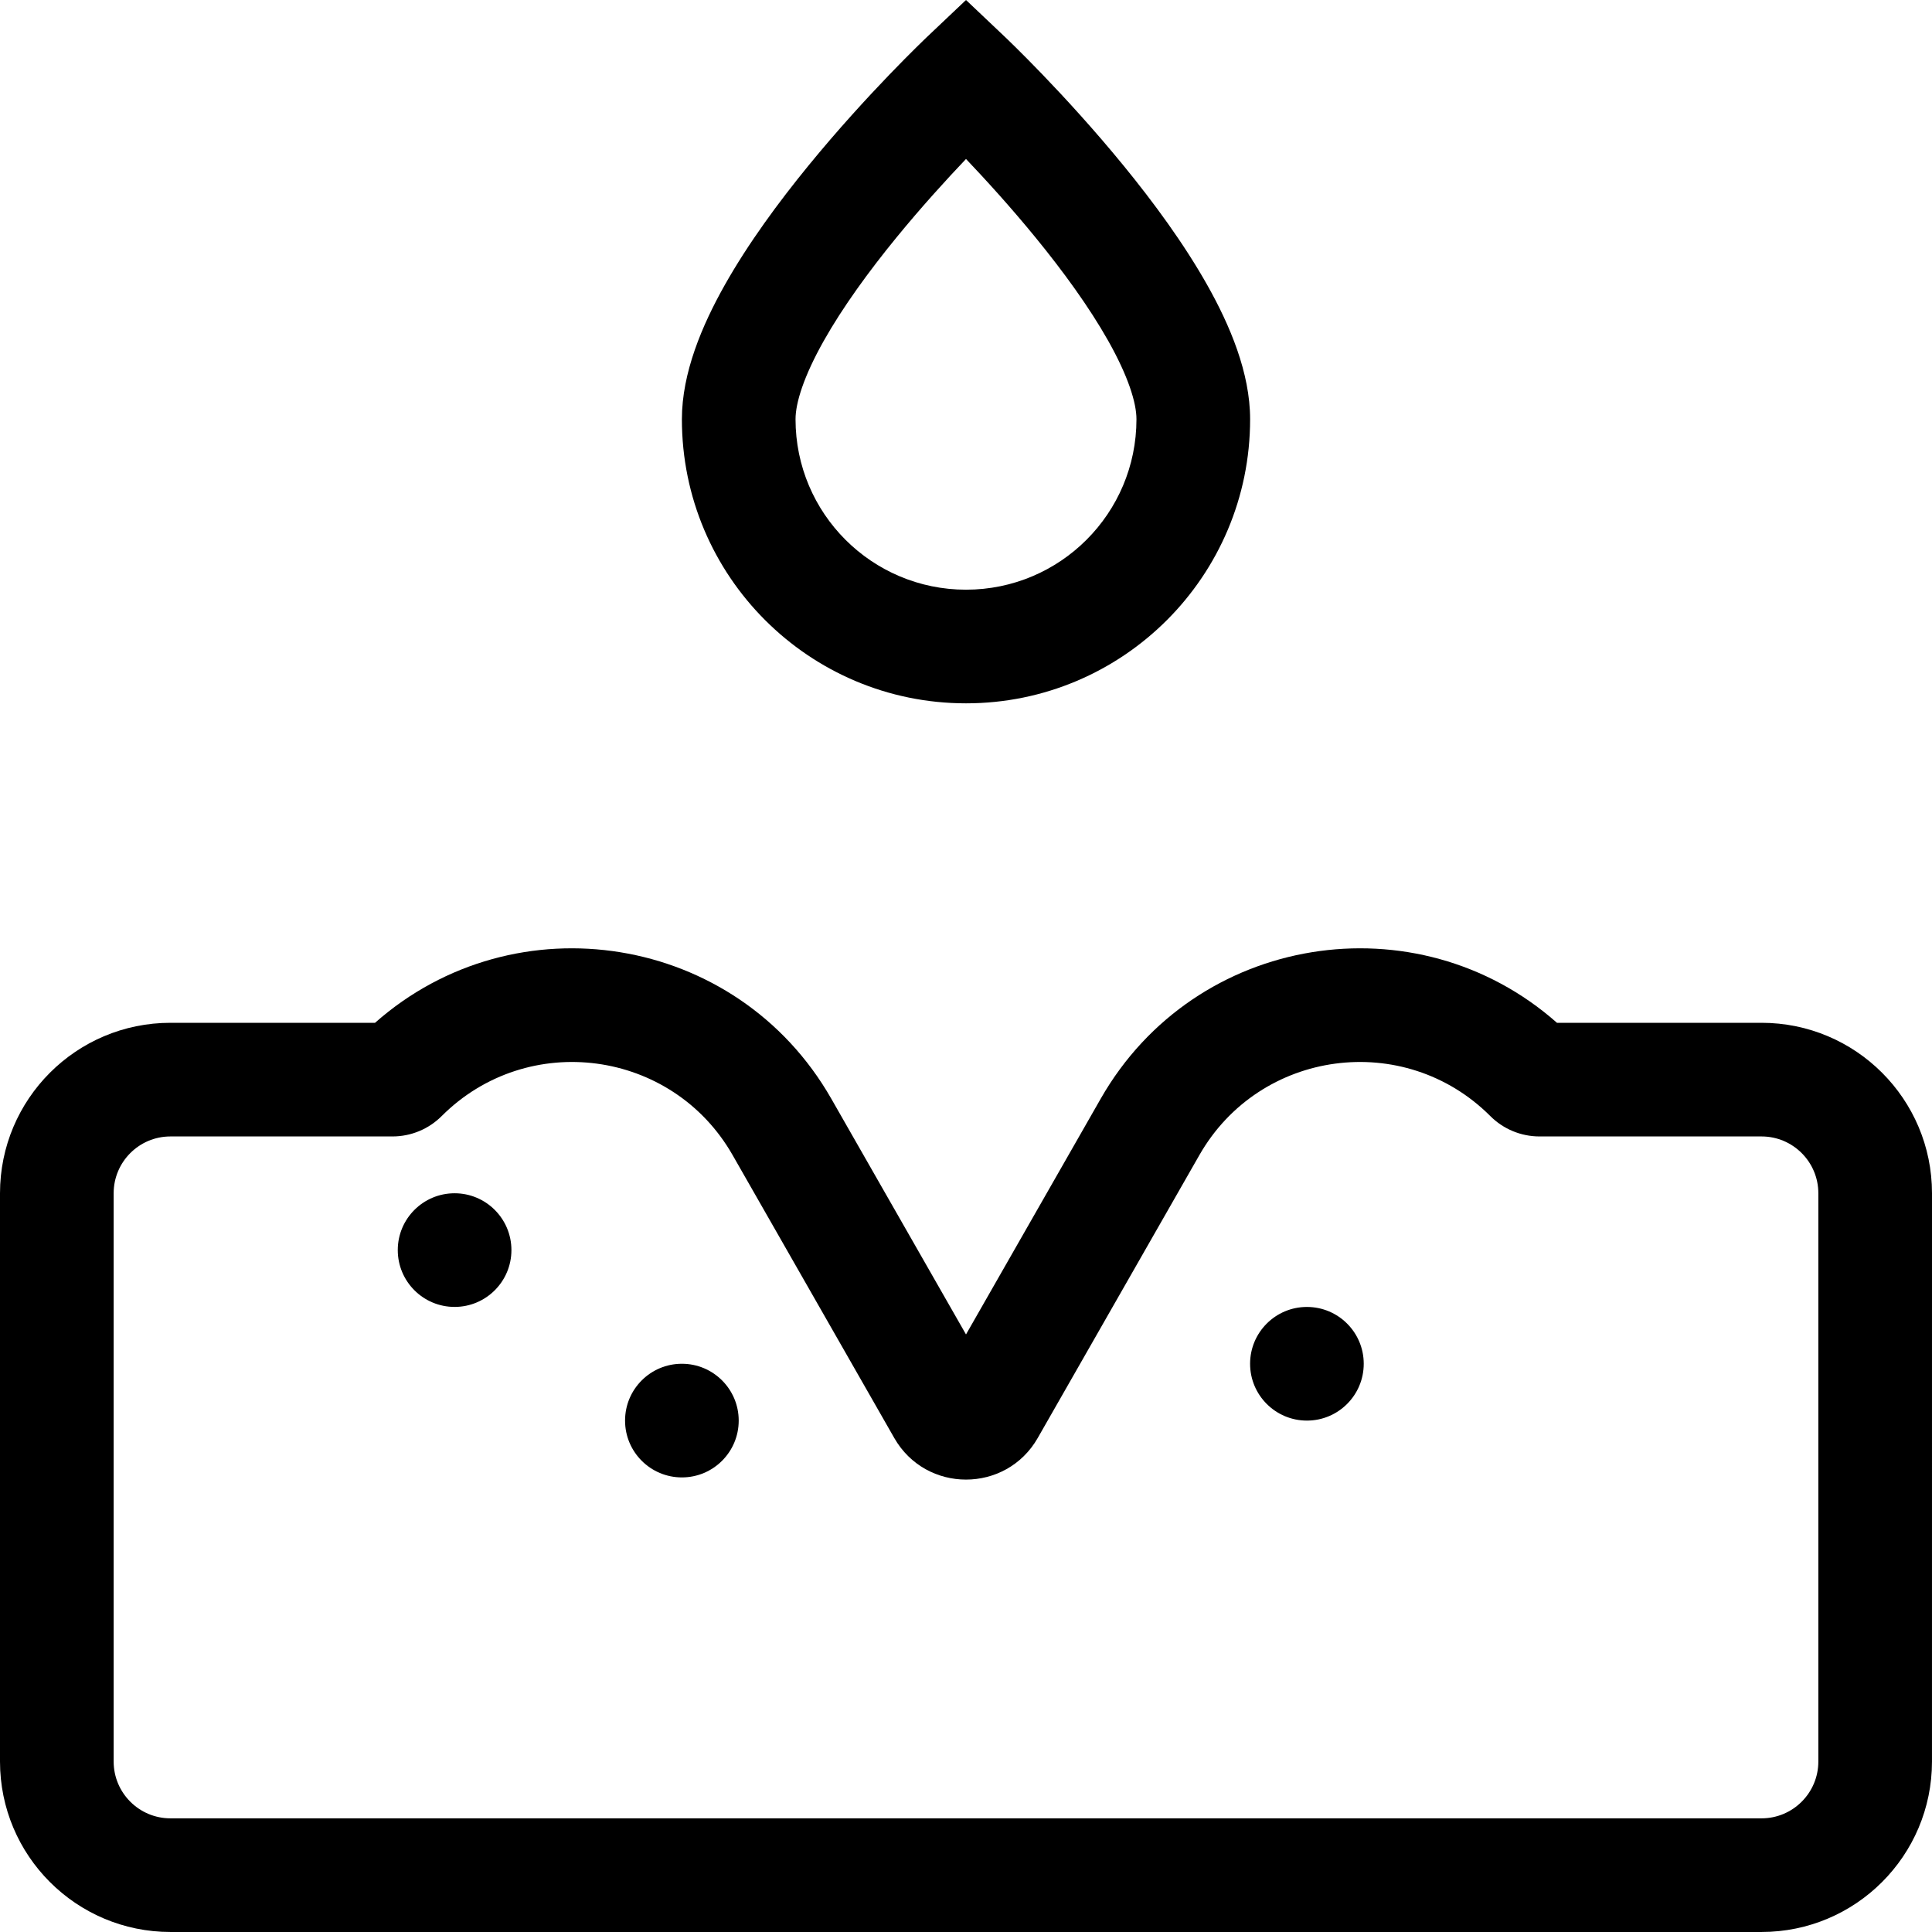
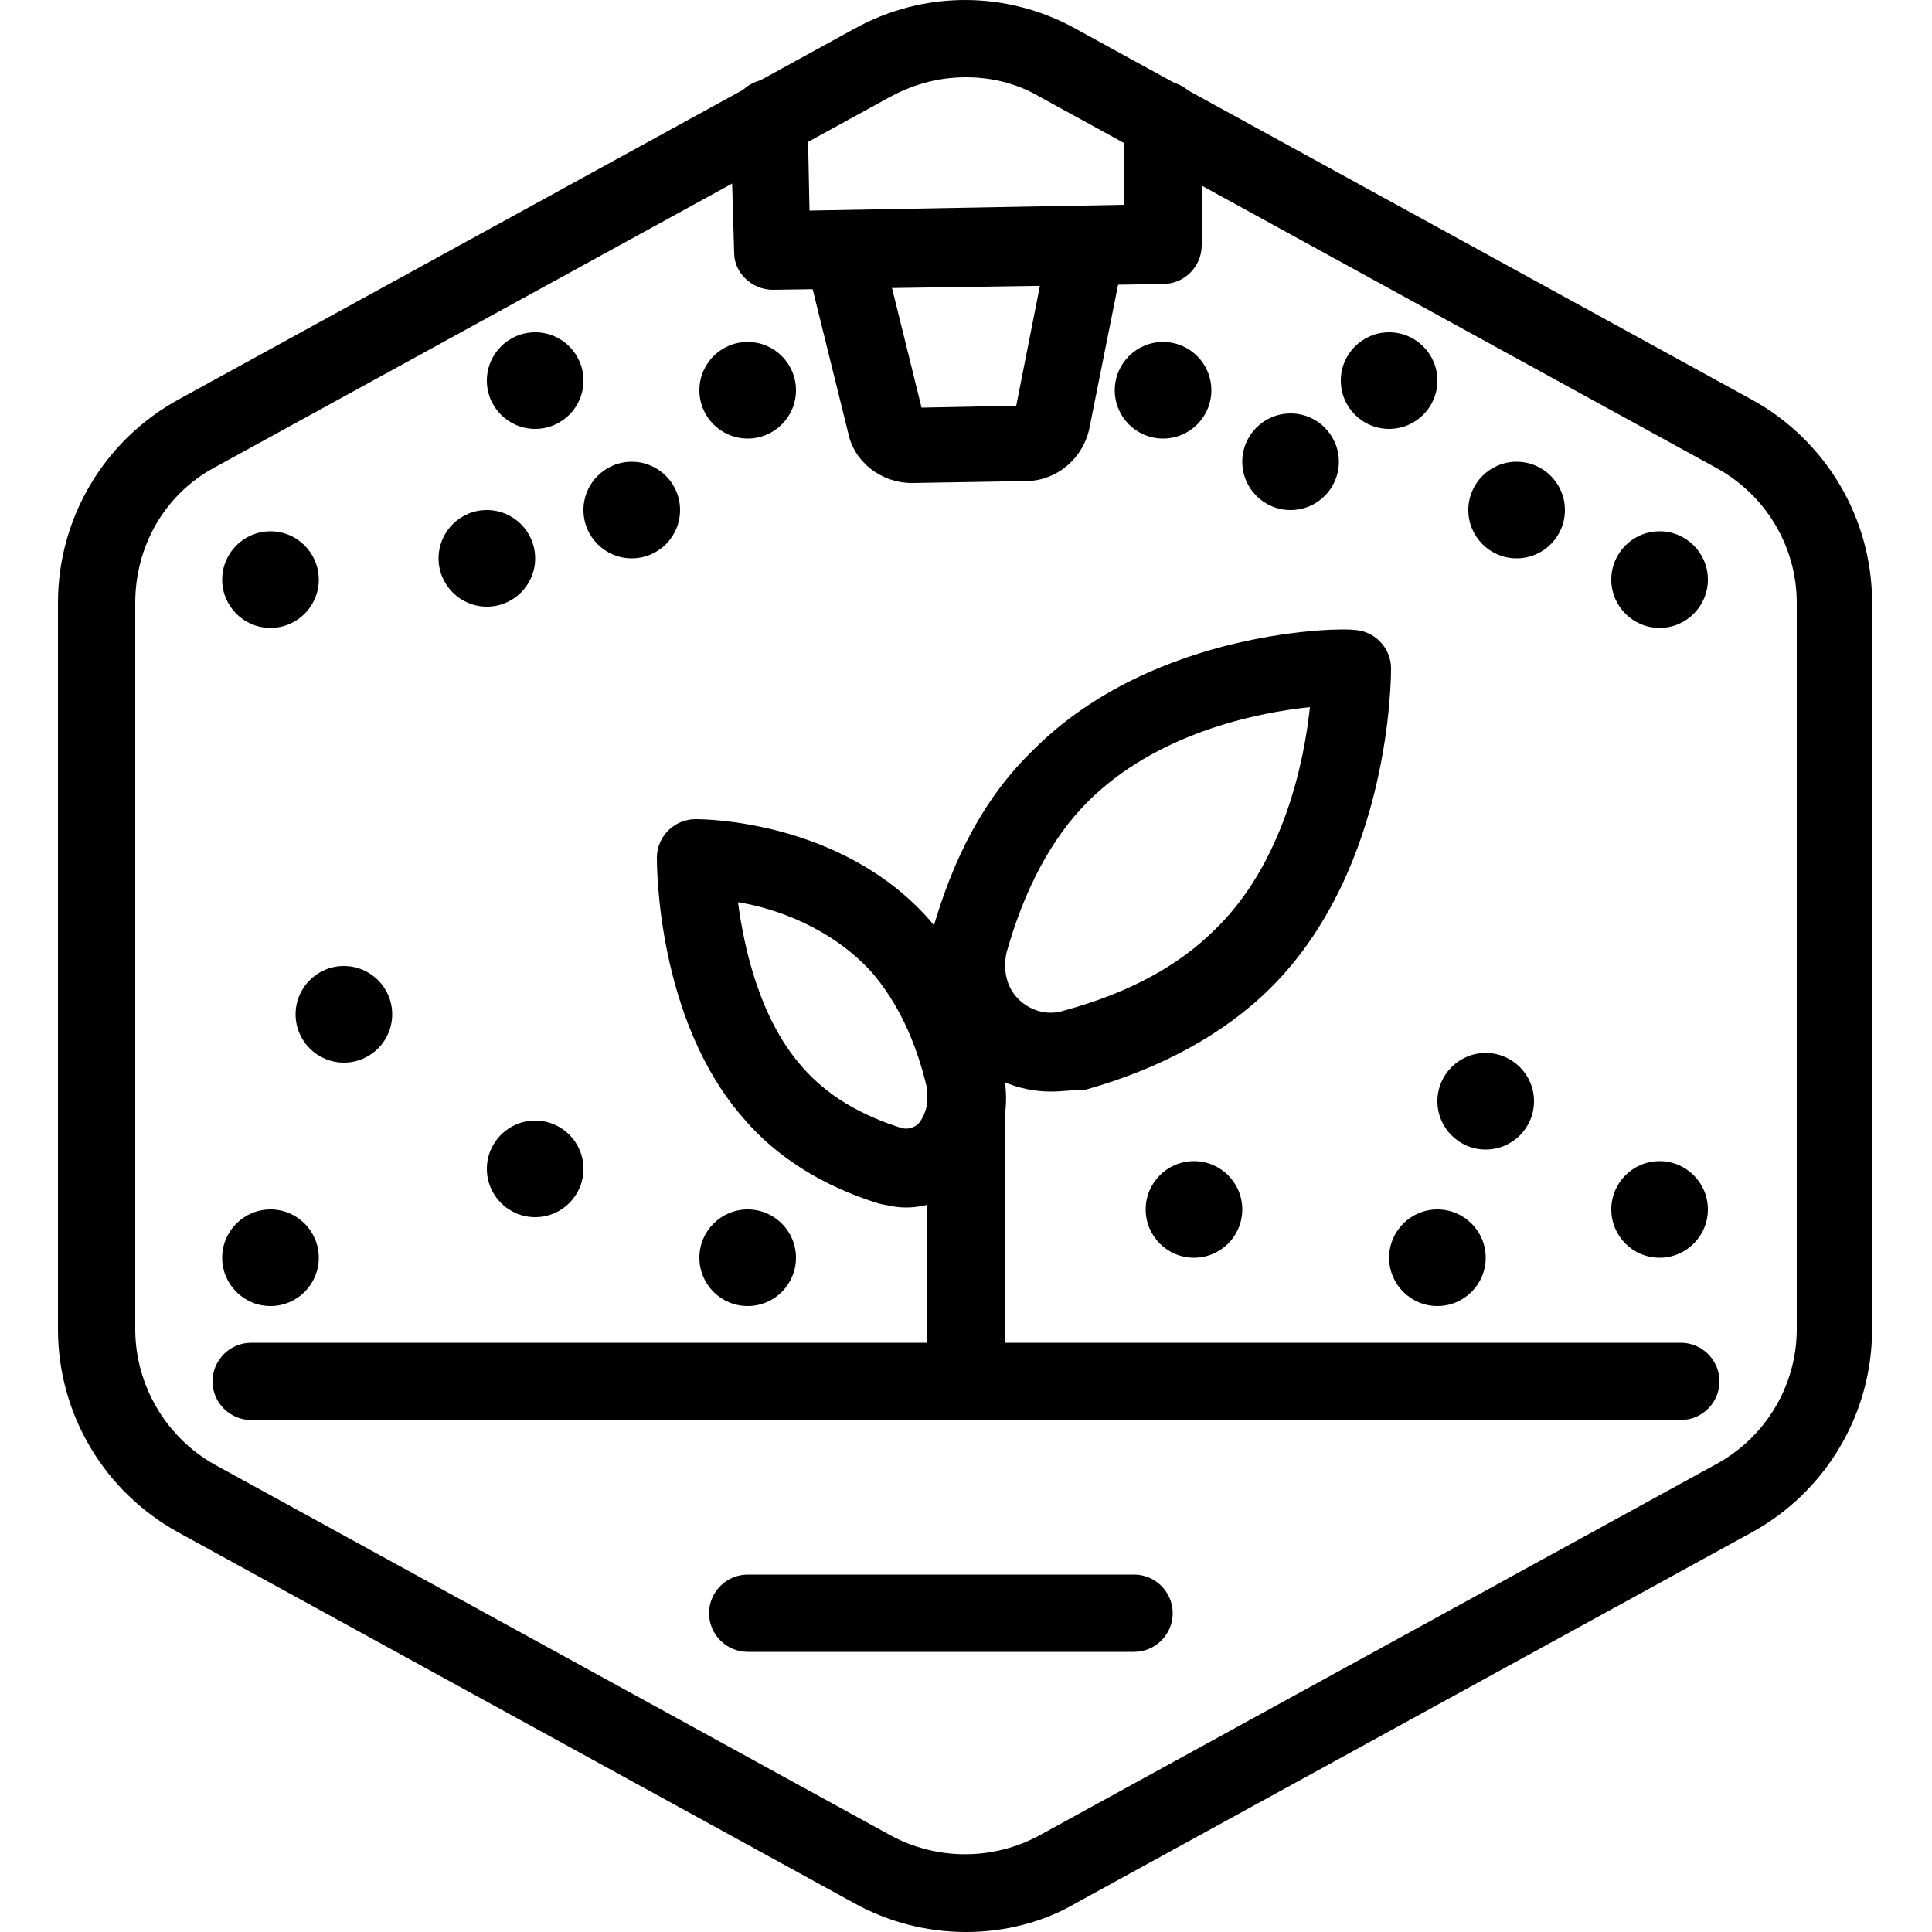
- <svg xmlns="http://www.w3.org/2000/svg" width="560.004pt" height="560pt" version="1.1" viewBox="0 0 560.004 560" id="svg14">
-   <defs id="defs18" />
-   <g id="g12" transform="translate(-70)">
-     <path d="m 338.67,10.738 -0.07,0.07 -0.172,0.16 -0.609,0.59 c -0.523,0.504 -1.273,1.234 -2.219,2.168 -1.891,1.863 -4.562,4.547 -7.766,7.871 -6.379,6.637 -14.93,15.918 -23.527,26.441 -8.547,10.457 -17.426,22.488 -24.246,34.605 -6.57,11.672 -12.41,25.441 -12.41,38.871 0,45.484 36.871,82.352 82.352,82.352 45.481,0 82.352,-36.867 82.352,-82.352 0,-13.43 -5.84,-27.199 -12.41,-38.871 -6.82,-12.117 -15.699,-24.148 -24.246,-34.605 -8.598,-10.523 -17.148,-19.805 -23.527,-26.441 -3.203,-3.324 -5.875,-6.008 -7.766,-7.871 -0.945,-0.934 -1.695,-1.664 -2.219,-2.168 L 361.578,10.968 361.406,10.808 361.336,10.738 350.004,0 Z m 11.332,11.953 11.332,-11.953 z M 338.67,10.738 350.002,22.691 Z m 11.332,35.344 c -5.75,6.043 -12.988,13.988 -20.188,22.797 -7.926,9.699 -15.516,20.102 -21.047,29.926 -5.781,10.27 -8.176,17.945 -8.176,22.711 0,27.289 22.121,49.41 49.41,49.41 27.289,0 49.41,-22.121 49.41,-49.41 0,-4.766 -2.394,-12.441 -8.176,-22.711 -5.531,-9.824 -13.121,-20.227 -21.047,-29.926 -7.199,-8.809 -14.438,-16.754 -20.188,-22.797 z" fill-rule="evenodd" id="path2" />
-     <path d="m 201.77,378.82 c 9.094,0 16.469,-7.375 16.469,-16.473 0,-9.094 -7.375,-16.469 -16.469,-16.469 -9.098,0 -16.473,7.375 -16.473,16.469 0,9.098 7.375,16.473 16.473,16.473 z" id="path4" />
-     <path d="m 284.12,411.77 c 0,9.098 -7.375,16.469 -16.469,16.469 -9.098,0 -16.473,-7.371 -16.473,-16.469 0,-9.098 7.375,-16.473 16.473,-16.473 9.094,0 16.469,7.375 16.469,16.473 z" id="path6" />
-     <path d="m 448.82,411.77 c 9.098,0 16.469,-7.375 16.469,-16.473 0,-9.094 -7.371,-16.469 -16.469,-16.469 -9.098,0 -16.473,7.375 -16.473,16.469 0,9.098 7.375,16.473 16.473,16.473 z" id="path8" />
-     <path d="M 630,510.59 C 630,537.879 607.879,560 580.59,560 H 119.41 C 92.121,560 70,537.879 70,510.59 V 345.88 c 0,-27.289 22.121,-49.414 49.41,-49.414 h 59.297 c 40.652,-35.945 104.86,-25.918 132.24,21.988 l 39.055,68.344 39.055,-68.344 c 27.375,-47.906 91.586,-57.934 132.24,-21.988 h 59.297 c 27.289,0 49.41,22.125 49.41,49.414 z m -49.41,16.469 c 9.094,0 16.469,-7.375 16.469,-16.469 V 345.88 c 0,-9.098 -7.375,-16.473 -16.469,-16.473 h -64.355 c -5.348,0 -10.473,-2.121 -14.254,-5.902 -24.957,-24.957 -66.812,-19.352 -84.324,11.293 l -46.859,82.004 c -9.195,16.09 -32.398,16.09 -41.594,0 l -46.859,-82.004 c -17.512,-30.645 -59.367,-36.25 -84.324,-11.293 -3.781,3.781 -8.906,5.902 -14.25,5.902 h -64.359 c -9.094,0 -16.469,7.375 -16.469,16.473 v 164.71 c 0,9.094 7.375,16.469 16.469,16.469 z" fill-rule="evenodd" id="path10" />
+ <svg xmlns="http://www.w3.org/2000/svg" width="1200pt" height="1200pt" version="1.1" viewBox="0 0 1200 1200">
+   <g>
+     <path d="m600 1200c-24 0-48-6-69.602-18l-420-230.4c-45.598-25.203-74.398-73.203-74.398-126v-451.2c0-52.801 28.801-100.8 74.398-126l420-230.4c43.199-24 94.801-24 138 0l420 230.4c45.602 25.199 74.398 73.199 74.398 126v451.2c0 52.801-28.801 100.8-74.398 126l-420 230.4c-20.398 12.004-44.398 18.004-68.398 18.004zm0-1152c-15.602 0-31.199 3.602-46.801 12l-420 230.4c-31.199 16.801-49.199 49.199-49.199 84v451.2c0 34.801 19.199 67.199 49.199 84l420 230.4c28.801 15.602 63.602 15.602 92.398 0l420-230.4c31.199-16.801 50.398-49.199 50.398-84l0.004-451.2c0-34.801-19.199-67.199-50.398-84l-420-230.4c-14.402-8.398-30-12-45.602-12z" />
+     <path d="m771.6 751.2c0 16.57-13.434 30-30 30-16.57 0-30-13.43-30-30 0-16.566 13.43-30 30-30 16.566 0 30 13.434 30 30" />
+     <path d="m922.8 781.2c0 16.57-13.434 30-30 30-16.57 0-30-13.43-30-30 0-16.566 13.43-30 30-30 16.566 0 30 13.434 30 30" />
+     <path d="m952.8 684c0 16.57-13.434 30-30 30-16.57 0-30-13.43-30-30s13.43-30 30-30c16.566 0 30 13.43 30 30" />
+     <path d="m332.4 346.8c0 16.566-13.43 30-30 30-16.566 0-30-13.434-30-30 0-16.57 13.434-30 30-30 16.57 0 30 13.43 30 30" />
+     <path d="m243.6 630c0 16.57-13.434 30-30 30-16.57 0-30-13.43-30-30s13.43-30 30-30c16.566 0 30 13.43 30 30" />
+     <path d="m422.4 316.8c0 16.566-13.43 30-30 30-16.566 0-30-13.434-30-30 0-16.57 13.434-30 30-30 16.57 0 30 13.43 30 30" />
+     <path d="m831.6 286.8c0 16.566-13.434 30-30 30-16.57 0-30-13.434-30-30 0-16.57 13.43-30 30-30 16.566 0 30 13.43 30 30" />
+     <path d="m892.8 236.4c0 16.57-13.434 30-30 30-16.57 0-30-13.43-30-30 0-16.566 13.43-30 30-30 16.566 0 30 13.434 30 30" />
+     <path d="m1060.8 360c0 16.57-13.434 30-30 30-16.57 0-30-13.43-30-30s13.43-30 30-30c16.566 0 30 13.43 30 30" />
+     <path d="m972 316.8c0 16.566-13.43 30-30 30s-30-13.434-30-30c0-16.57 13.43-30 30-30s30 13.43 30 30" />
+     <path d="m1060.8 751.2c0 16.57-13.434 30-30 30-16.57 0-30-13.43-30-30 0-16.566 13.43-30 30-30 16.566 0 30 13.434 30 30" />
+     <path d="m494.4 781.2c0 16.57-13.43 30-30 30-16.566 0-30-13.43-30-30 0-16.566 13.434-30 30-30 16.57 0 30 13.434 30 30" />
+     <path d="m752.4 242.4c0 16.57-13.43 30-30 30-16.566 0-30-13.43-30-30 0-16.566 13.434-30 30-30 16.57 0 30 13.434 30 30" />
+     <path d="m494.4 242.4c0 16.57-13.43 30-30 30-16.566 0-30-13.43-30-30 0-16.566 13.434-30 30-30 16.57 0 30 13.434 30 30" />
+     <path d="m362.4 236.4c0 16.57-13.43 30-30 30-16.566 0-30-13.43-30-30 0-16.566 13.434-30 30-30 16.57 0 30 13.434 30 30" />
+     <path d="m198 360c0 16.57-13.43 30-30 30s-30-13.43-30-30 13.43-30 30-30 30 13.43 30 30" />
+     <path d="m362.4 726c0 16.57-13.43 30-30 30-16.566 0-30-13.43-30-30s13.434-30 30-30c16.57 0 30 13.43 30 30" />
+     <path d="m198 781.2c0 16.57-13.43 30-30 30s-30-13.43-30-30c0-16.566 13.43-30 30-30s30 13.434 30 30" />
+     <path d="m704.4 1026h-240c-13.199 0-24-10.801-24-24s10.801-24 24-24h240c13.199 0 24 10.801 24 24s-10.797 24-24 24z" />
+     <path d="m1044 882h-888c-13.199 0-24-10.801-24-24s10.801-24 24-24h888c13.199 0 24 10.801 24 24s-10.801 24-24 24z" />
+     <path d="m600 864c-13.199 0-24-10.801-24-24v-177.6c0-13.199 10.801-24 24-24s24 10.801 24 24v177.6c0 13.199-10.801 24-24 24z" />
+     <path d="m652.8 678c-20.398 0-39.602-8.398-54-22.801-19.199-19.199-27.602-48-20.398-74.398 13.199-48 33.602-86.398 63.602-115.2 75.602-75.602 193.2-75.602 198-74.398 13.199 0 24 10.801 24 24 0 4.801 0 123.6-74.398 198-28.801 28.801-68.398 50.398-115.2 63.602-7.207-0.004-14.406 1.195-21.605 1.195zm160.8-238.8c-34.801 3.602-96 16.801-138 58.801-22.801 22.801-39.602 55.199-50.398 93.602-2.398 10.801 0 21.602 7.199 28.801 7.199 7.199 18 10.801 28.801 7.199 39.602-10.801 70.801-27.602 93.602-50.398 41.996-40.805 55.195-103.2 58.797-138z" />
+     <path d="m562.8 750c-6 0-10.801-1.199-16.801-2.398-34.801-10.801-63.602-28.801-84-52.801-54-61.199-54-157.2-54-162 0-13.199 10.801-24 24-24 3.602 0 90 0 145.2 62.398 20.398 24 36 55.199 45.602 93.602 6 25.199-1.199 50.398-19.199 67.199-12 12-26.402 18-40.801 18zm-104.4-189.6c3.602 27.602 13.199 72 39.602 102 15.602 18 36 30 62.398 38.398 1.199 0 4.801 1.199 9.602-2.398 3.602-3.602 7.199-12 6-21.602-7.199-31.199-19.199-55.199-34.801-73.199-25.199-27.598-60-39.598-82.801-43.199z" />
+     <path d="m566.4 300c-19.199 0-36-13.199-39.602-31.199l-26.398-106.8c-3.602-13.199 4.801-26.398 18-28.801 13.199-3.602 26.398 4.801 28.801 18l25.199 102 58.801-1.199 19.199-97.199c2.398-13.199 15.602-21.602 27.602-19.199 13.199 2.398 21.602 15.602 19.199 27.602l-20.398 102c-3.602 19.199-20.398 33.602-39.602 33.602l-70.801 1.195c1.203 0 0 0 0 0z" />
+     <path d="m480 180c-13.199 0-24-10.801-24-22.801l-2.398-82.801c0-13.199 9.602-24 22.801-25.199 13.199 0 24 9.602 25.199 22.801l1.199 58.801 195.6-3.602-0.004-52.801c0-13.199 10.801-24 24-24 13.199 0 24 10.801 24 24v78c0 13.199-10.801 24-24 24z" />
  </g>
</svg>
